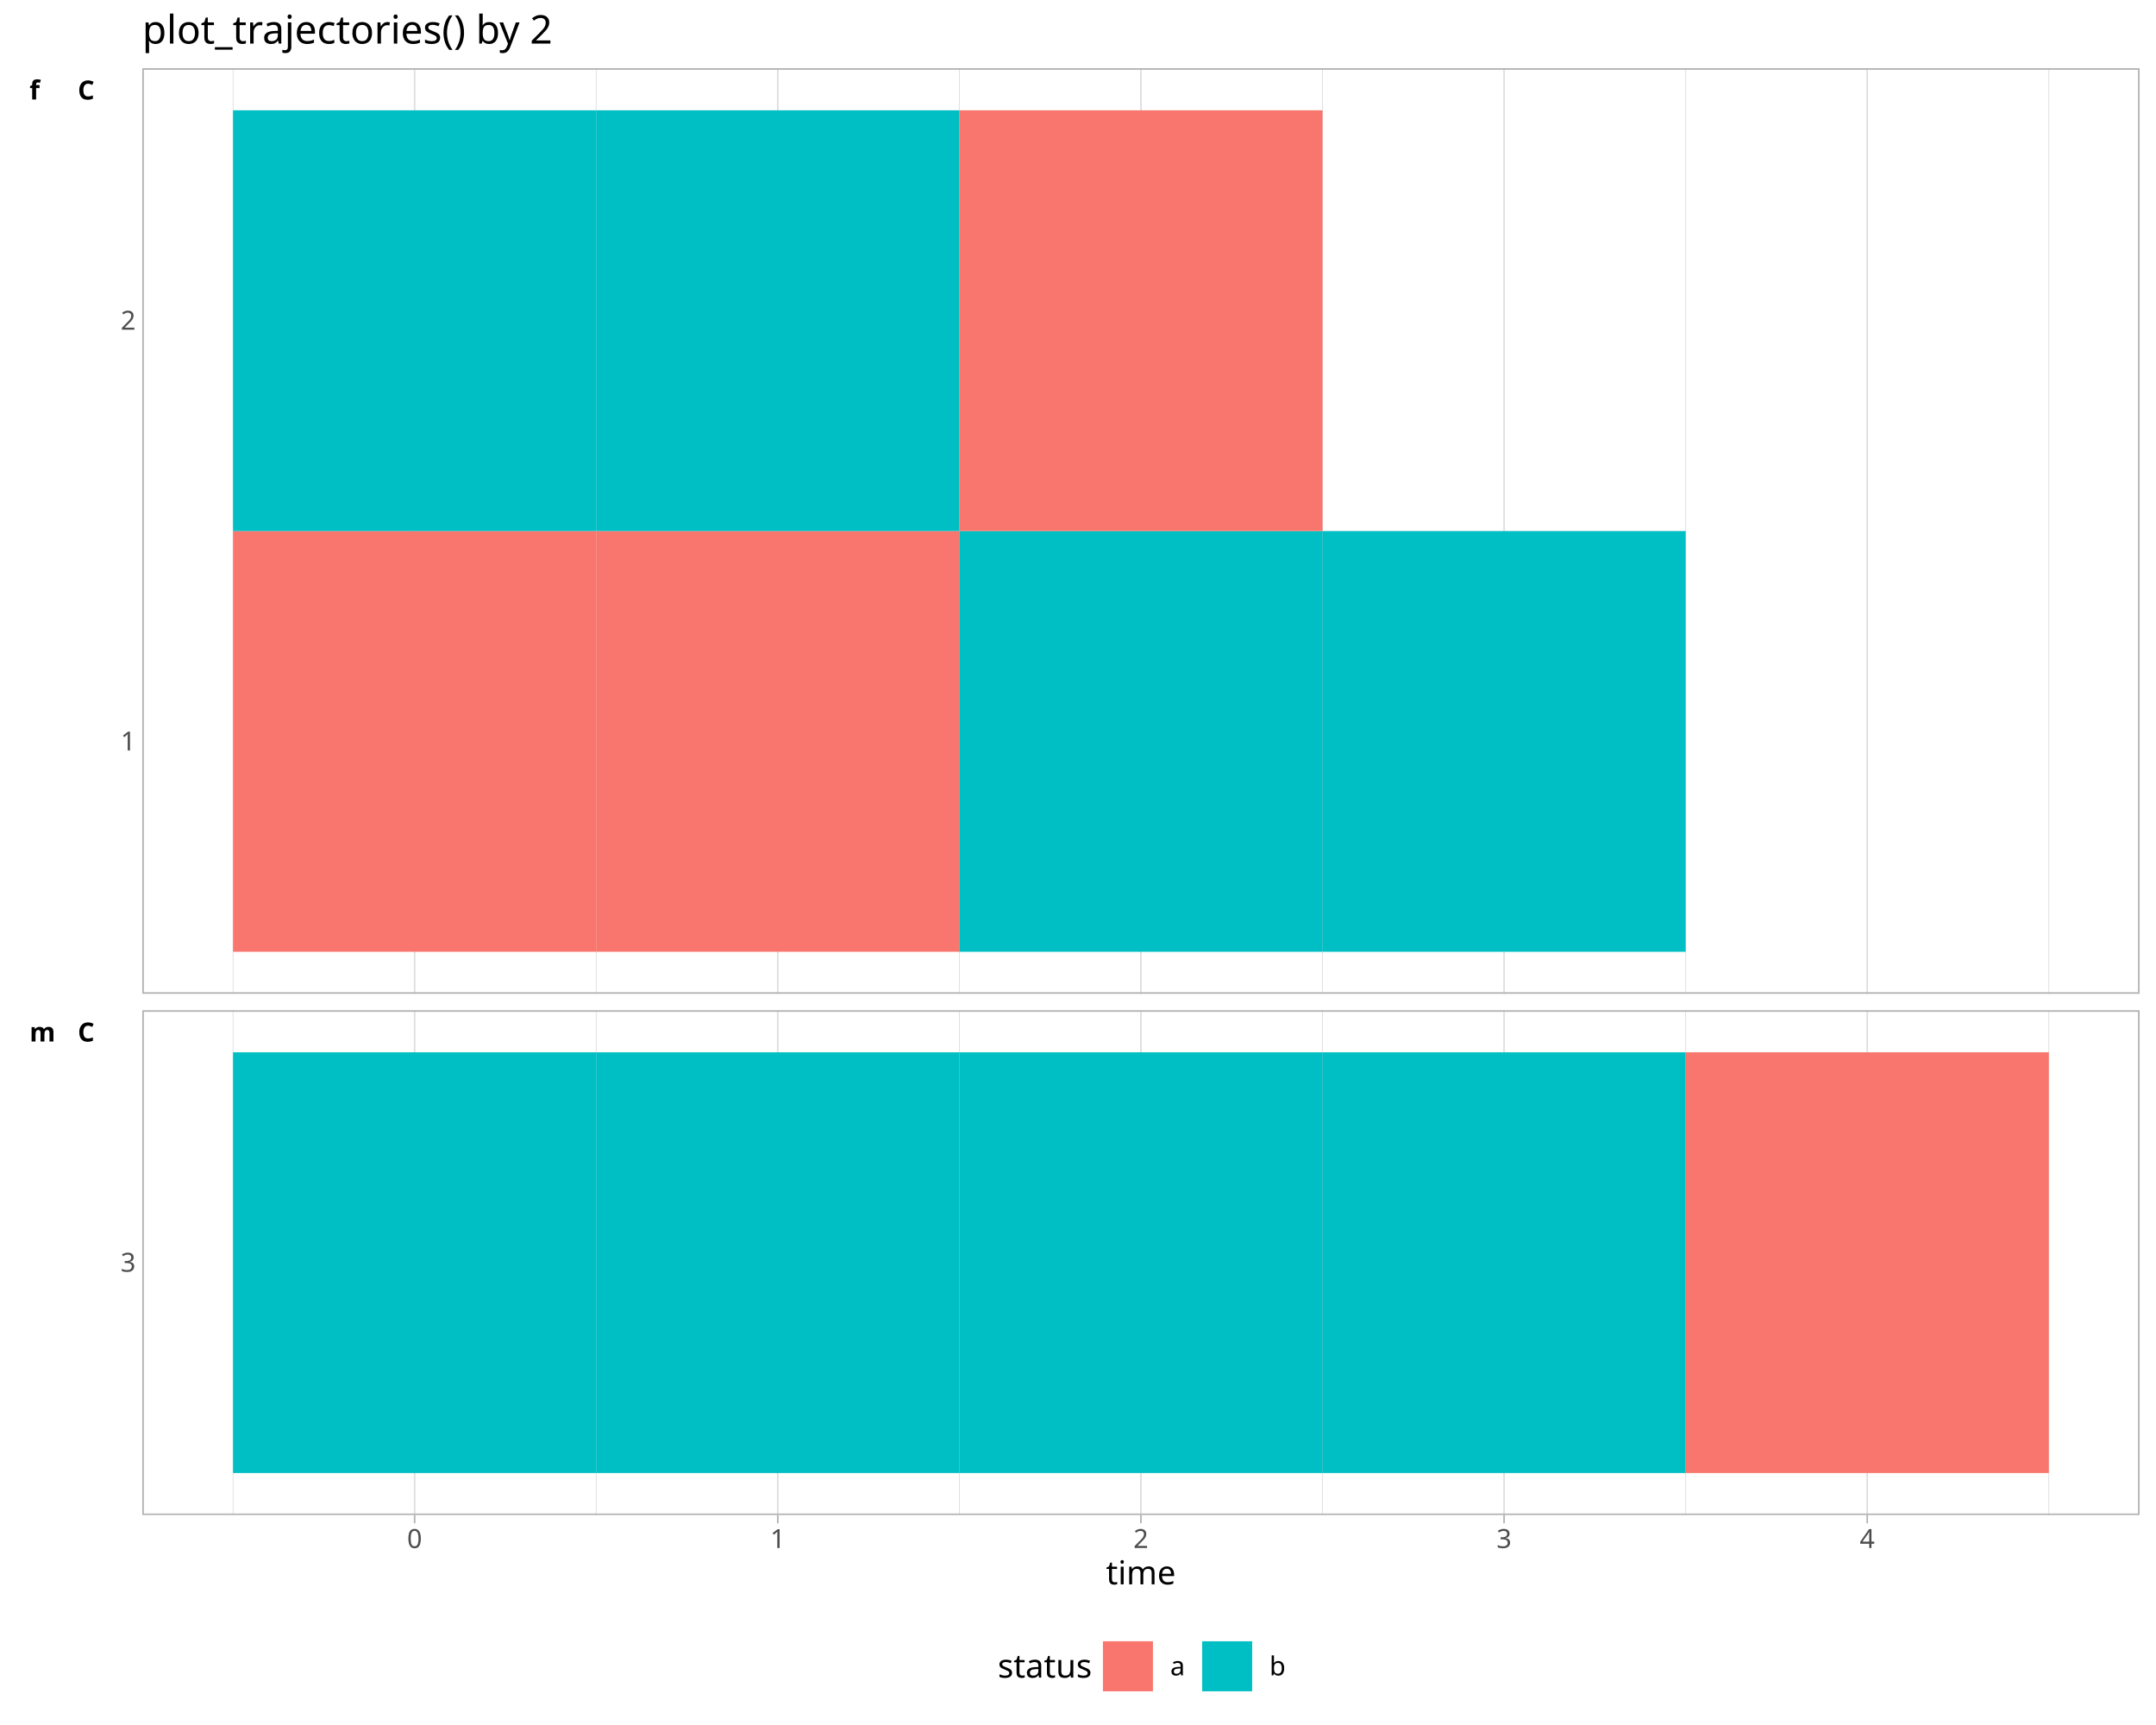
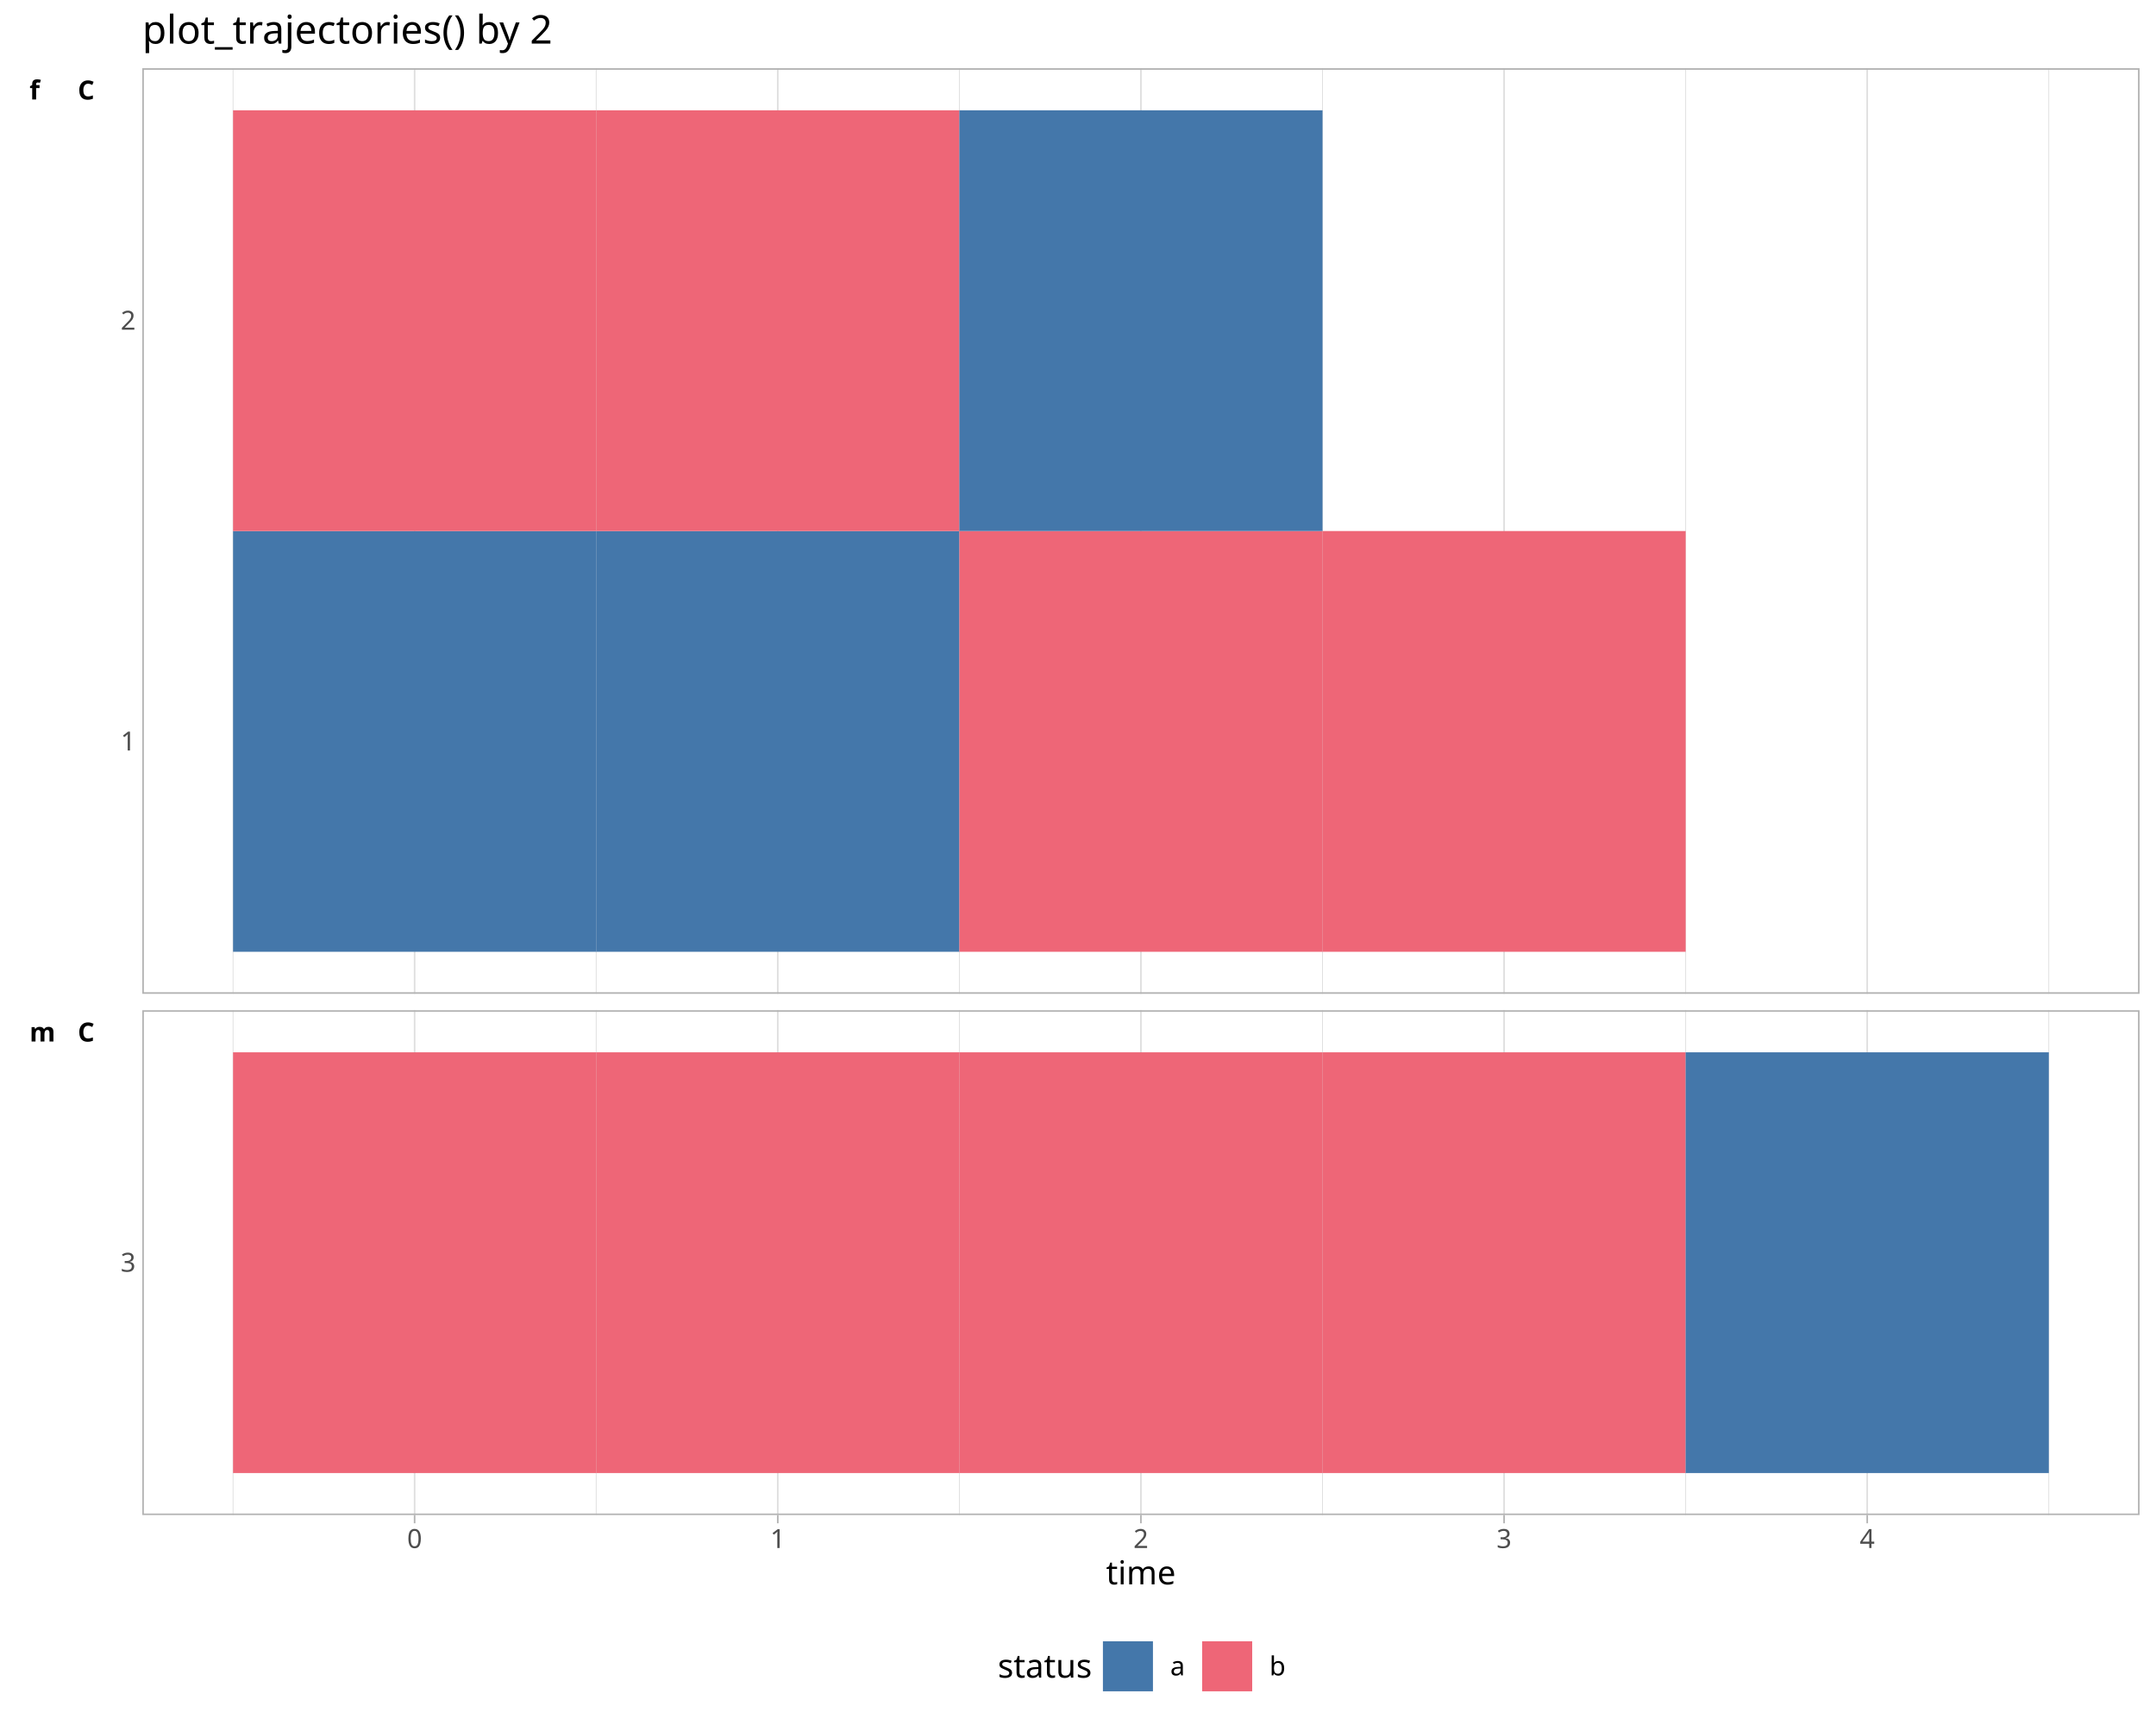
<svg xmlns="http://www.w3.org/2000/svg" class="svglite" data-engine-version="2.0" width="720.00pt" height="576.00pt" viewBox="0 0 720.00 576.00">
  <defs>
    <style type="text/css">
    .svglite line, .svglite polyline, .svglite polygon, .svglite path, .svglite rect, .svglite circle {
      fill: none;
      stroke: #000000;
      stroke-linecap: round;
      stroke-linejoin: round;
      stroke-miterlimit: 10.00;
    }
  </style>
  </defs>
  <rect width="100%" height="100%" style="stroke: none; fill: #FFFFFF;" />
  <defs>
    <clipPath id="cpMC4wMHw3MjAuMDB8MC4wMHw1NzYuMDA=">
      <rect x="0.00" y="0.00" width="720.00" height="576.00" />
    </clipPath>
  </defs>
  <g clip-path="url(#cpMC4wMHw3MjAuMDB8MC4wMHw1NzYuMDA=)">
    <rect x="0" y="0.00" width="720.00" height="576.00" style="stroke-width: 1.07; stroke: #FFFFFF; fill: #FFFFFF;" />
  </g>
  <defs>
    <clipPath id="cpNDcuNTF8NzE0LjUyfDIyLjc4fDMzMS44NQ==">
      <rect x="47.51" y="22.78" width="667.01" height="309.07" />
    </clipPath>
  </defs>
  <g clip-path="url(#cpNDcuNTF8NzE0LjUyfDIyLjc4fDMzMS44NQ==)">
    <rect x="47.51" y="22.78" width="667.01" height="309.07" style="stroke-width: 1.07; stroke: none; fill: #FFFFFF;" />
    <polyline points="77.83,331.85 77.83,22.78 " style="stroke-width: 0.27; stroke: #DEDEDE; stroke-linecap: butt;" />
    <polyline points="199.10,331.85 199.10,22.78 " style="stroke-width: 0.27; stroke: #DEDEDE; stroke-linecap: butt;" />
    <polyline points="320.38,331.85 320.38,22.78 " style="stroke-width: 0.27; stroke: #DEDEDE; stroke-linecap: butt;" />
    <polyline points="441.65,331.85 441.65,22.78 " style="stroke-width: 0.27; stroke: #DEDEDE; stroke-linecap: butt;" />
    <polyline points="562.93,331.85 562.93,22.78 " style="stroke-width: 0.27; stroke: #DEDEDE; stroke-linecap: butt;" />
    <polyline points="684.20,331.85 684.20,22.78 " style="stroke-width: 0.27; stroke: #DEDEDE; stroke-linecap: butt;" />
    <polyline points="138.46,331.85 138.46,22.78 " style="stroke-width: 0.53; stroke: #DEDEDE; stroke-linecap: butt;" />
    <polyline points="259.74,331.85 259.74,22.78 " style="stroke-width: 0.53; stroke: #DEDEDE; stroke-linecap: butt;" />
    <polyline points="381.01,331.85 381.01,22.78 " style="stroke-width: 0.53; stroke: #DEDEDE; stroke-linecap: butt;" />
    <polyline points="502.29,331.85 502.29,22.78 " style="stroke-width: 0.53; stroke: #DEDEDE; stroke-linecap: butt;" />
    <polyline points="623.56,331.85 623.56,22.78 " style="stroke-width: 0.53; stroke: #DEDEDE; stroke-linecap: butt;" />
-     <rect x="77.83" y="177.32" width="121.28" height="140.49" style="stroke-width: 0.43; stroke: none; stroke-linecap: butt; stroke-linejoin: miter; fill: #F8766D;" />
-     <rect x="199.10" y="177.32" width="121.28" height="140.49" style="stroke-width: 0.43; stroke: none; stroke-linecap: butt; stroke-linejoin: miter; fill: #F8766D;" />
-     <rect x="320.38" y="177.32" width="121.28" height="140.49" style="stroke-width: 0.43; stroke: none; stroke-linecap: butt; stroke-linejoin: miter; fill: #00BFC4;" />
-     <rect x="441.65" y="177.32" width="121.28" height="140.49" style="stroke-width: 0.43; stroke: none; stroke-linecap: butt; stroke-linejoin: miter; fill: #00BFC4;" />
-     <rect x="77.83" y="36.83" width="121.28" height="140.49" style="stroke-width: 0.43; stroke: none; stroke-linecap: butt; stroke-linejoin: miter; fill: #00BFC4;" />
-     <rect x="199.10" y="36.83" width="121.28" height="140.49" style="stroke-width: 0.43; stroke: none; stroke-linecap: butt; stroke-linejoin: miter; fill: #00BFC4;" />
-     <rect x="320.38" y="36.83" width="121.28" height="140.49" style="stroke-width: 0.43; stroke: none; stroke-linecap: butt; stroke-linejoin: miter; fill: #F8766D;" />
+     <rect x="77.83" y="177.32" width="121.28" height="140.49" style="stroke-width: 0.43; stroke: none; stroke-linecap: butt; stroke-linejoin: miter; fill: #4477AA;" />
+     <rect x="199.10" y="177.32" width="121.28" height="140.49" style="stroke-width: 0.43; stroke: none; stroke-linecap: butt; stroke-linejoin: miter; fill: #4477AA;" />
+     <rect x="320.38" y="177.32" width="121.28" height="140.49" style="stroke-width: 0.43; stroke: none; stroke-linecap: butt; stroke-linejoin: miter; fill: #EE6677;" />
+     <rect x="441.65" y="177.32" width="121.28" height="140.49" style="stroke-width: 0.43; stroke: none; stroke-linecap: butt; stroke-linejoin: miter; fill: #EE6677;" />
+     <rect x="77.83" y="36.83" width="121.28" height="140.49" style="stroke-width: 0.43; stroke: none; stroke-linecap: butt; stroke-linejoin: miter; fill: #EE6677;" />
+     <rect x="199.10" y="36.83" width="121.28" height="140.49" style="stroke-width: 0.43; stroke: none; stroke-linecap: butt; stroke-linejoin: miter; fill: #EE6677;" />
+     <rect x="320.38" y="36.83" width="121.28" height="140.49" style="stroke-width: 0.43; stroke: none; stroke-linecap: butt; stroke-linejoin: miter; fill: #4477AA;" />
    <rect x="47.51" y="22.78" width="667.01" height="309.07" style="stroke-width: 1.07; stroke: #B3B3B3;" />
  </g>
  <g clip-path="url(#cpMC4wMHw3MjAuMDB8MC4wMHw1NzYuMDA=)">
</g>
  <defs>
    <clipPath id="cpNDcuNTF8NzE0LjUyfDMzNy4zM3w1MDUuOTE=">
      <rect x="47.51" y="337.33" width="667.01" height="168.58" />
    </clipPath>
  </defs>
  <g clip-path="url(#cpNDcuNTF8NzE0LjUyfDMzNy4zM3w1MDUuOTE=)">
    <rect x="47.51" y="337.33" width="667.01" height="168.58" style="stroke-width: 1.07; stroke: none; fill: #FFFFFF;" />
    <polyline points="77.83,505.91 77.83,337.33 " style="stroke-width: 0.27; stroke: #DEDEDE; stroke-linecap: butt;" />
    <polyline points="199.10,505.91 199.10,337.33 " style="stroke-width: 0.27; stroke: #DEDEDE; stroke-linecap: butt;" />
    <polyline points="320.38,505.91 320.38,337.33 " style="stroke-width: 0.27; stroke: #DEDEDE; stroke-linecap: butt;" />
    <polyline points="441.65,505.91 441.65,337.33 " style="stroke-width: 0.27; stroke: #DEDEDE; stroke-linecap: butt;" />
    <polyline points="562.93,505.91 562.93,337.33 " style="stroke-width: 0.27; stroke: #DEDEDE; stroke-linecap: butt;" />
    <polyline points="684.20,505.91 684.20,337.33 " style="stroke-width: 0.27; stroke: #DEDEDE; stroke-linecap: butt;" />
    <polyline points="138.46,505.91 138.46,337.33 " style="stroke-width: 0.53; stroke: #DEDEDE; stroke-linecap: butt;" />
    <polyline points="259.74,505.91 259.74,337.33 " style="stroke-width: 0.53; stroke: #DEDEDE; stroke-linecap: butt;" />
    <polyline points="381.01,505.91 381.01,337.33 " style="stroke-width: 0.53; stroke: #DEDEDE; stroke-linecap: butt;" />
    <polyline points="502.29,505.91 502.29,337.33 " style="stroke-width: 0.53; stroke: #DEDEDE; stroke-linecap: butt;" />
    <polyline points="623.56,505.91 623.56,337.33 " style="stroke-width: 0.53; stroke: #DEDEDE; stroke-linecap: butt;" />
-     <rect x="77.83" y="351.38" width="121.28" height="140.49" style="stroke-width: 0.43; stroke: none; stroke-linecap: butt; stroke-linejoin: miter; fill: #00BFC4;" />
-     <rect x="199.10" y="351.38" width="121.28" height="140.49" style="stroke-width: 0.43; stroke: none; stroke-linecap: butt; stroke-linejoin: miter; fill: #00BFC4;" />
-     <rect x="320.38" y="351.38" width="121.28" height="140.49" style="stroke-width: 0.43; stroke: none; stroke-linecap: butt; stroke-linejoin: miter; fill: #00BFC4;" />
-     <rect x="441.65" y="351.38" width="121.28" height="140.49" style="stroke-width: 0.43; stroke: none; stroke-linecap: butt; stroke-linejoin: miter; fill: #00BFC4;" />
-     <rect x="562.93" y="351.38" width="121.28" height="140.49" style="stroke-width: 0.43; stroke: none; stroke-linecap: butt; stroke-linejoin: miter; fill: #F8766D;" />
+     <rect x="77.83" y="351.38" width="121.28" height="140.49" style="stroke-width: 0.43; stroke: none; stroke-linecap: butt; stroke-linejoin: miter; fill: #EE6677;" />
+     <rect x="199.10" y="351.38" width="121.28" height="140.49" style="stroke-width: 0.43; stroke: none; stroke-linecap: butt; stroke-linejoin: miter; fill: #EE6677;" />
+     <rect x="320.38" y="351.38" width="121.28" height="140.49" style="stroke-width: 0.43; stroke: none; stroke-linecap: butt; stroke-linejoin: miter; fill: #EE6677;" />
+     <rect x="441.65" y="351.38" width="121.28" height="140.49" style="stroke-width: 0.43; stroke: none; stroke-linecap: butt; stroke-linejoin: miter; fill: #EE6677;" />
+     <rect x="562.93" y="351.38" width="121.28" height="140.49" style="stroke-width: 0.43; stroke: none; stroke-linecap: butt; stroke-linejoin: miter; fill: #4477AA;" />
    <rect x="47.51" y="337.33" width="667.01" height="168.58" style="stroke-width: 1.07; stroke: #B3B3B3;" />
  </g>
  <g clip-path="url(#cpMC4wMHw3MjAuMDB8MC4wMHw1NzYuMDA=)">
</g>
  <defs>
    <clipPath id="cpNS40OHwyMS41OHwyMi43OHwzMzEuODU=">
      <rect x="5.48" y="22.78" width="16.10" height="309.07" />
    </clipPath>
  </defs>
  <g clip-path="url(#cpNS40OHwyMS41OHwyMi43OHwzMzEuODU=)">
    <text x="9.86" y="33.22" style="font-size: 8.80px; font-weight: bold; font-family: sans;" textLength="2.44px" lengthAdjust="spacingAndGlyphs">f</text>
  </g>
  <g clip-path="url(#cpMC4wMHw3MjAuMDB8MC4wMHw1NzYuMDA=)">
</g>
  <defs>
    <clipPath id="cpMjEuNTh8MzcuNjh8MjIuNzh8MzMxLjg1">
      <rect x="21.58" y="22.78" width="16.10" height="309.07" />
    </clipPath>
  </defs>
  <g clip-path="url(#cpMjEuNTh8MzcuNjh8MjIuNzh8MzMxLjg1)">
    <text x="25.96" y="33.22" style="font-size: 8.80px; font-weight: bold; font-family: sans;" textLength="6.36px" lengthAdjust="spacingAndGlyphs">C</text>
  </g>
  <g clip-path="url(#cpMC4wMHw3MjAuMDB8MC4wMHw1NzYuMDA=)">
</g>
  <defs>
    <clipPath id="cpNS40OHwyMS41OHwzMzcuMzN8NTA1Ljkx">
      <rect x="5.48" y="337.33" width="16.10" height="168.58" />
    </clipPath>
  </defs>
  <g clip-path="url(#cpNS40OHwyMS41OHwzMzcuMzN8NTA1Ljkx)">
    <text x="9.86" y="347.77" style="font-size: 8.80px; font-weight: bold; font-family: sans;" textLength="7.33px" lengthAdjust="spacingAndGlyphs">m</text>
  </g>
  <g clip-path="url(#cpMC4wMHw3MjAuMDB8MC4wMHw1NzYuMDA=)">
</g>
  <defs>
    <clipPath id="cpMjEuNTh8MzcuNjh8MzM3LjMzfDUwNS45MQ==">
      <rect x="21.58" y="337.33" width="16.10" height="168.58" />
    </clipPath>
  </defs>
  <g clip-path="url(#cpMjEuNTh8MzcuNjh8MzM3LjMzfDUwNS45MQ==)">
    <text x="25.96" y="347.77" style="font-size: 8.80px; font-weight: bold; font-family: sans;" textLength="6.36px" lengthAdjust="spacingAndGlyphs">C</text>
  </g>
  <g clip-path="url(#cpMC4wMHw3MjAuMDB8MC4wMHw1NzYuMDA=)">
    <polyline points="138.46,508.65 138.46,505.91 " style="stroke-width: 0.53; stroke: #B3B3B3; stroke-linecap: butt;" />
    <polyline points="259.74,508.65 259.74,505.91 " style="stroke-width: 0.53; stroke: #B3B3B3; stroke-linecap: butt;" />
    <polyline points="381.01,508.65 381.01,505.91 " style="stroke-width: 0.53; stroke: #B3B3B3; stroke-linecap: butt;" />
    <polyline points="502.29,508.65 502.29,505.91 " style="stroke-width: 0.53; stroke: #B3B3B3; stroke-linecap: butt;" />
    <polyline points="623.56,508.65 623.56,505.91 " style="stroke-width: 0.53; stroke: #B3B3B3; stroke-linecap: butt;" />
    <text x="138.46" y="516.90" text-anchor="middle" style="font-size: 8.80px; fill: #4D4D4D; font-family: sans;" textLength="4.89px" lengthAdjust="spacingAndGlyphs">0</text>
    <text x="259.74" y="516.90" text-anchor="middle" style="font-size: 8.80px; fill: #4D4D4D; font-family: sans;" textLength="4.89px" lengthAdjust="spacingAndGlyphs">1</text>
    <text x="381.01" y="516.90" text-anchor="middle" style="font-size: 8.80px; fill: #4D4D4D; font-family: sans;" textLength="4.89px" lengthAdjust="spacingAndGlyphs">2</text>
    <text x="502.29" y="516.90" text-anchor="middle" style="font-size: 8.80px; fill: #4D4D4D; font-family: sans;" textLength="4.89px" lengthAdjust="spacingAndGlyphs">3</text>
    <text x="623.56" y="516.90" text-anchor="middle" style="font-size: 8.80px; fill: #4D4D4D; font-family: sans;" textLength="4.89px" lengthAdjust="spacingAndGlyphs">4</text>
    <text x="45.32" y="250.59" text-anchor="end" style="font-size: 8.80px; fill: #4D4D4D; font-family: sans;" textLength="4.89px" lengthAdjust="spacingAndGlyphs">1</text>
    <text x="45.32" y="110.10" text-anchor="end" style="font-size: 8.80px; fill: #4D4D4D; font-family: sans;" textLength="4.89px" lengthAdjust="spacingAndGlyphs">2</text>
    <text x="45.32" y="424.65" text-anchor="end" style="font-size: 8.80px; fill: #4D4D4D; font-family: sans;" textLength="4.89px" lengthAdjust="spacingAndGlyphs">3</text>
    <text x="381.01" y="529.04" text-anchor="middle" style="font-size: 11.00px; font-family: sans;" textLength="20.78px" lengthAdjust="spacingAndGlyphs">time</text>
    <rect x="327.72" y="542.28" width="106.58" height="28.24" style="stroke-width: 1.07; stroke: none; fill: #FFFFFF;" />
    <text x="333.20" y="560.19" style="font-size: 11.00px; font-family: sans;" textLength="29.36px" lengthAdjust="spacingAndGlyphs">status</text>
    <rect x="368.04" y="547.76" width="17.28" height="17.28" style="stroke-width: 1.07; stroke: none; fill: #FFFFFF;" />
-     <rect x="368.32" y="548.04" width="16.71" height="16.71" style="stroke-width: 0.43; stroke: none; stroke-linecap: butt; stroke-linejoin: miter; fill: #F8766D;" />
+     <rect x="368.32" y="548.04" width="16.71" height="16.71" style="stroke-width: 0.43; stroke: none; stroke-linecap: butt; stroke-linejoin: miter; fill: #4477AA;" />
    <rect x="401.17" y="547.76" width="17.28" height="17.28" style="stroke-width: 1.07; stroke: none; fill: #FFFFFF;" />
-     <rect x="401.46" y="548.04" width="16.71" height="16.71" style="stroke-width: 0.43; stroke: none; stroke-linecap: butt; stroke-linejoin: miter; fill: #00BFC4;" />
+     <rect x="401.46" y="548.04" width="16.71" height="16.71" style="stroke-width: 0.43; stroke: none; stroke-linecap: butt; stroke-linejoin: miter; fill: #EE6677;" />
    <text x="390.80" y="559.43" style="font-size: 8.80px; font-family: sans;" textLength="4.89px" lengthAdjust="spacingAndGlyphs">a</text>
    <text x="423.93" y="559.43" style="font-size: 8.80px; font-family: sans;" textLength="4.89px" lengthAdjust="spacingAndGlyphs">b</text>
    <text x="47.51" y="14.56" style="font-size: 13.20px; font-family: sans;" textLength="130.60px" lengthAdjust="spacingAndGlyphs">plot_trajectories() by 2</text>
  </g>
</svg>
